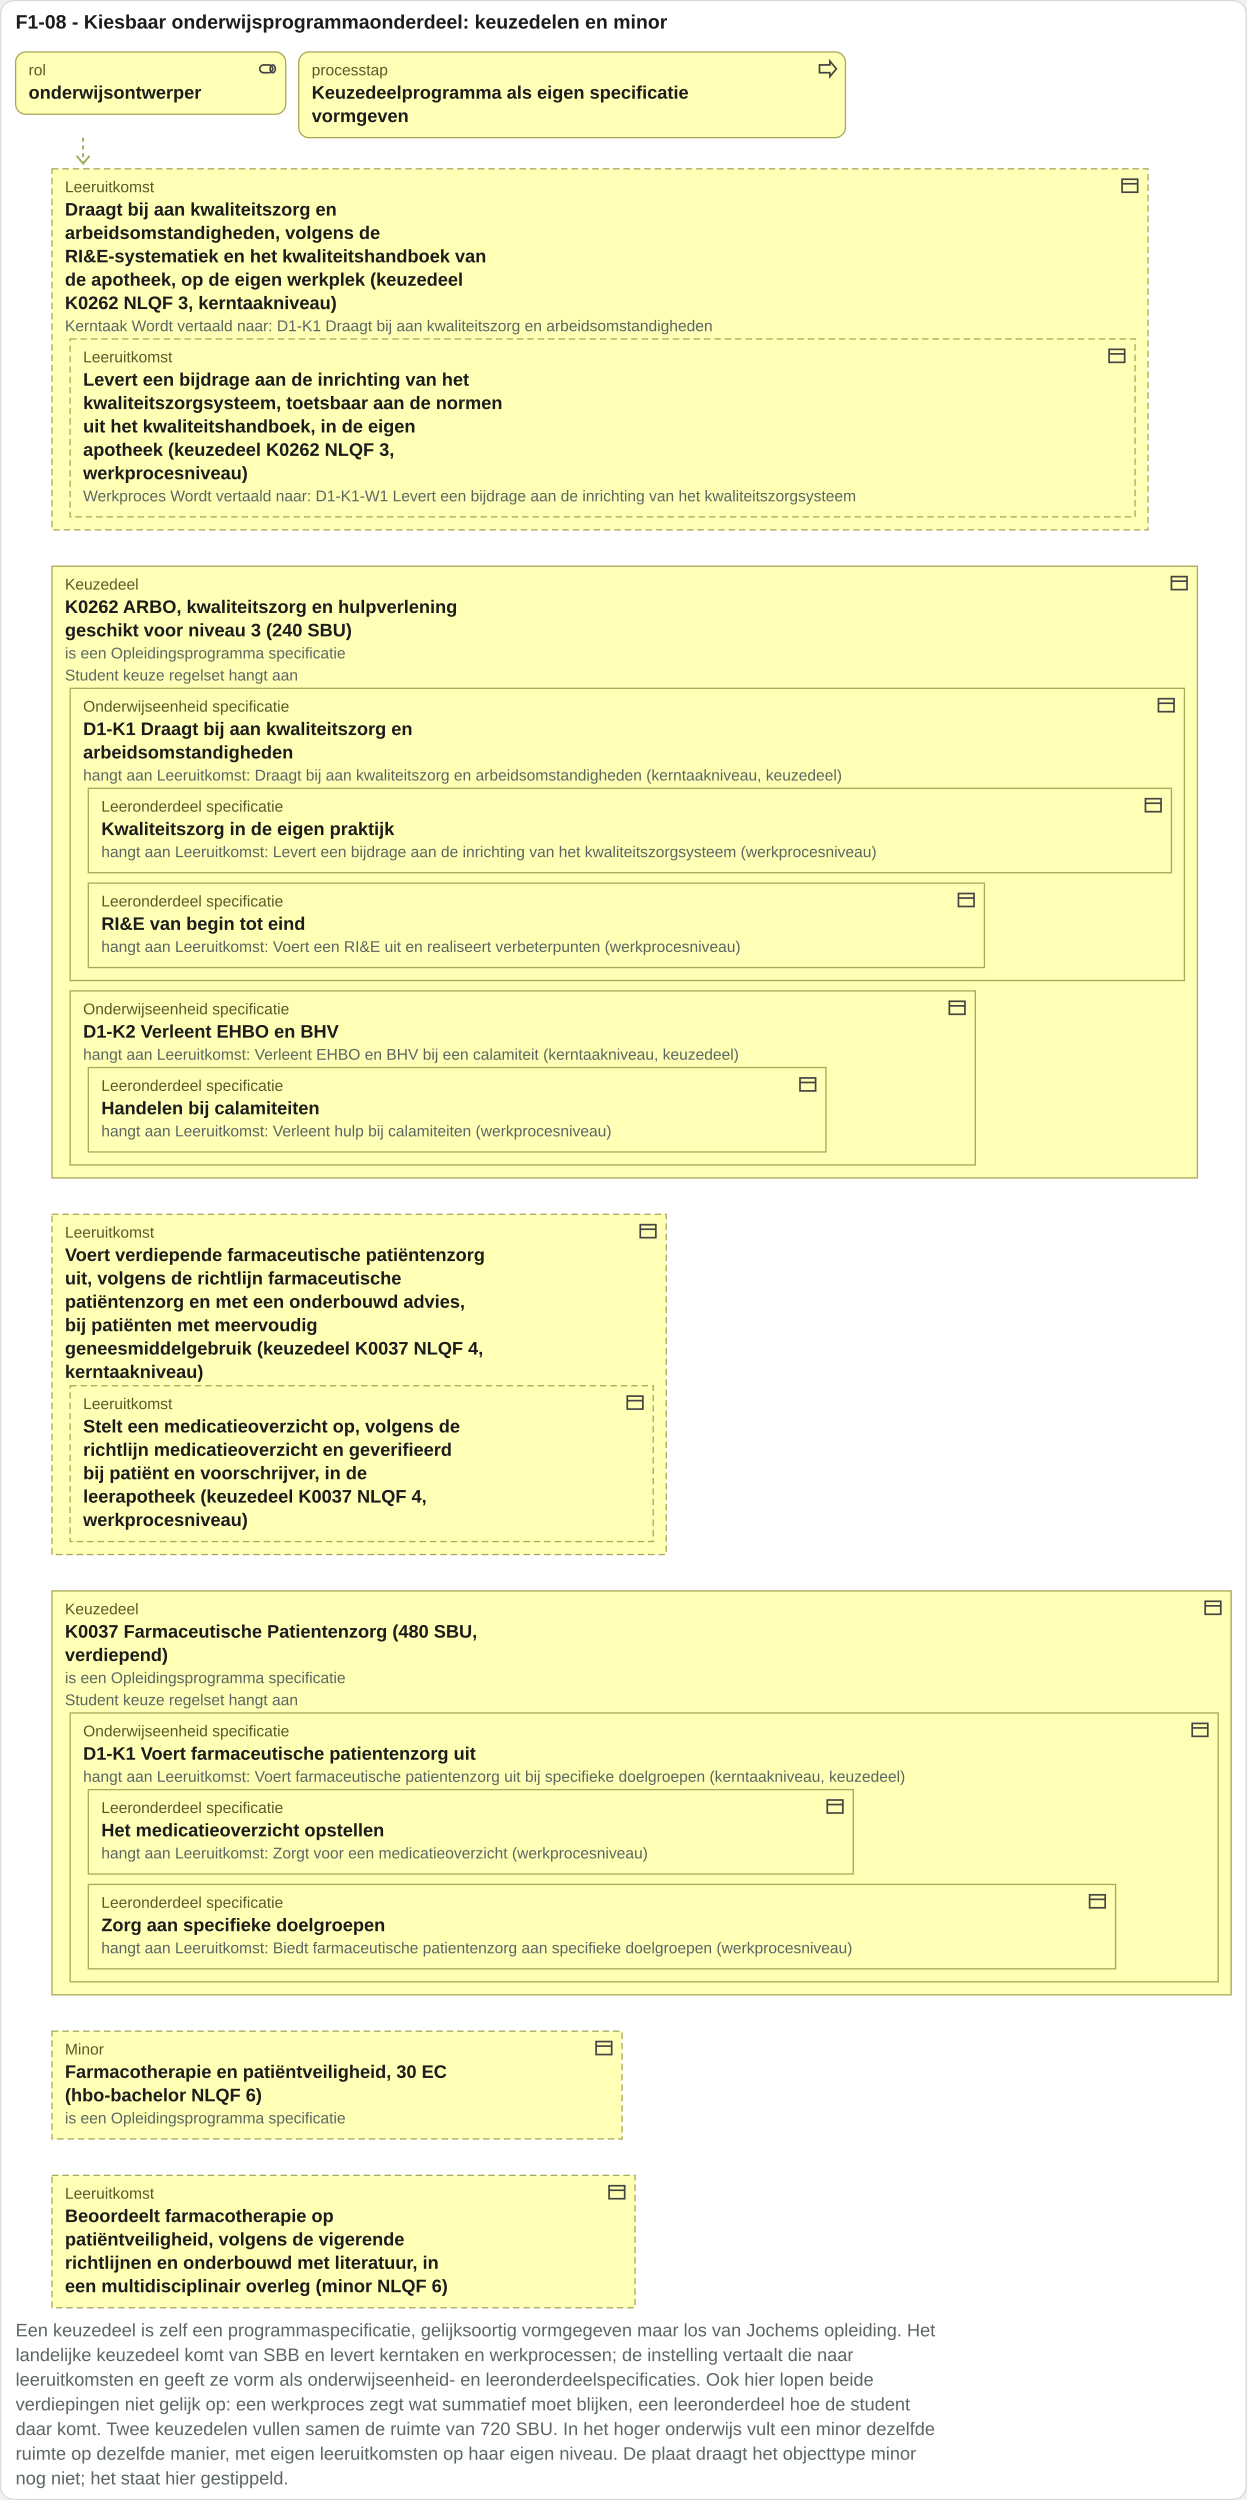
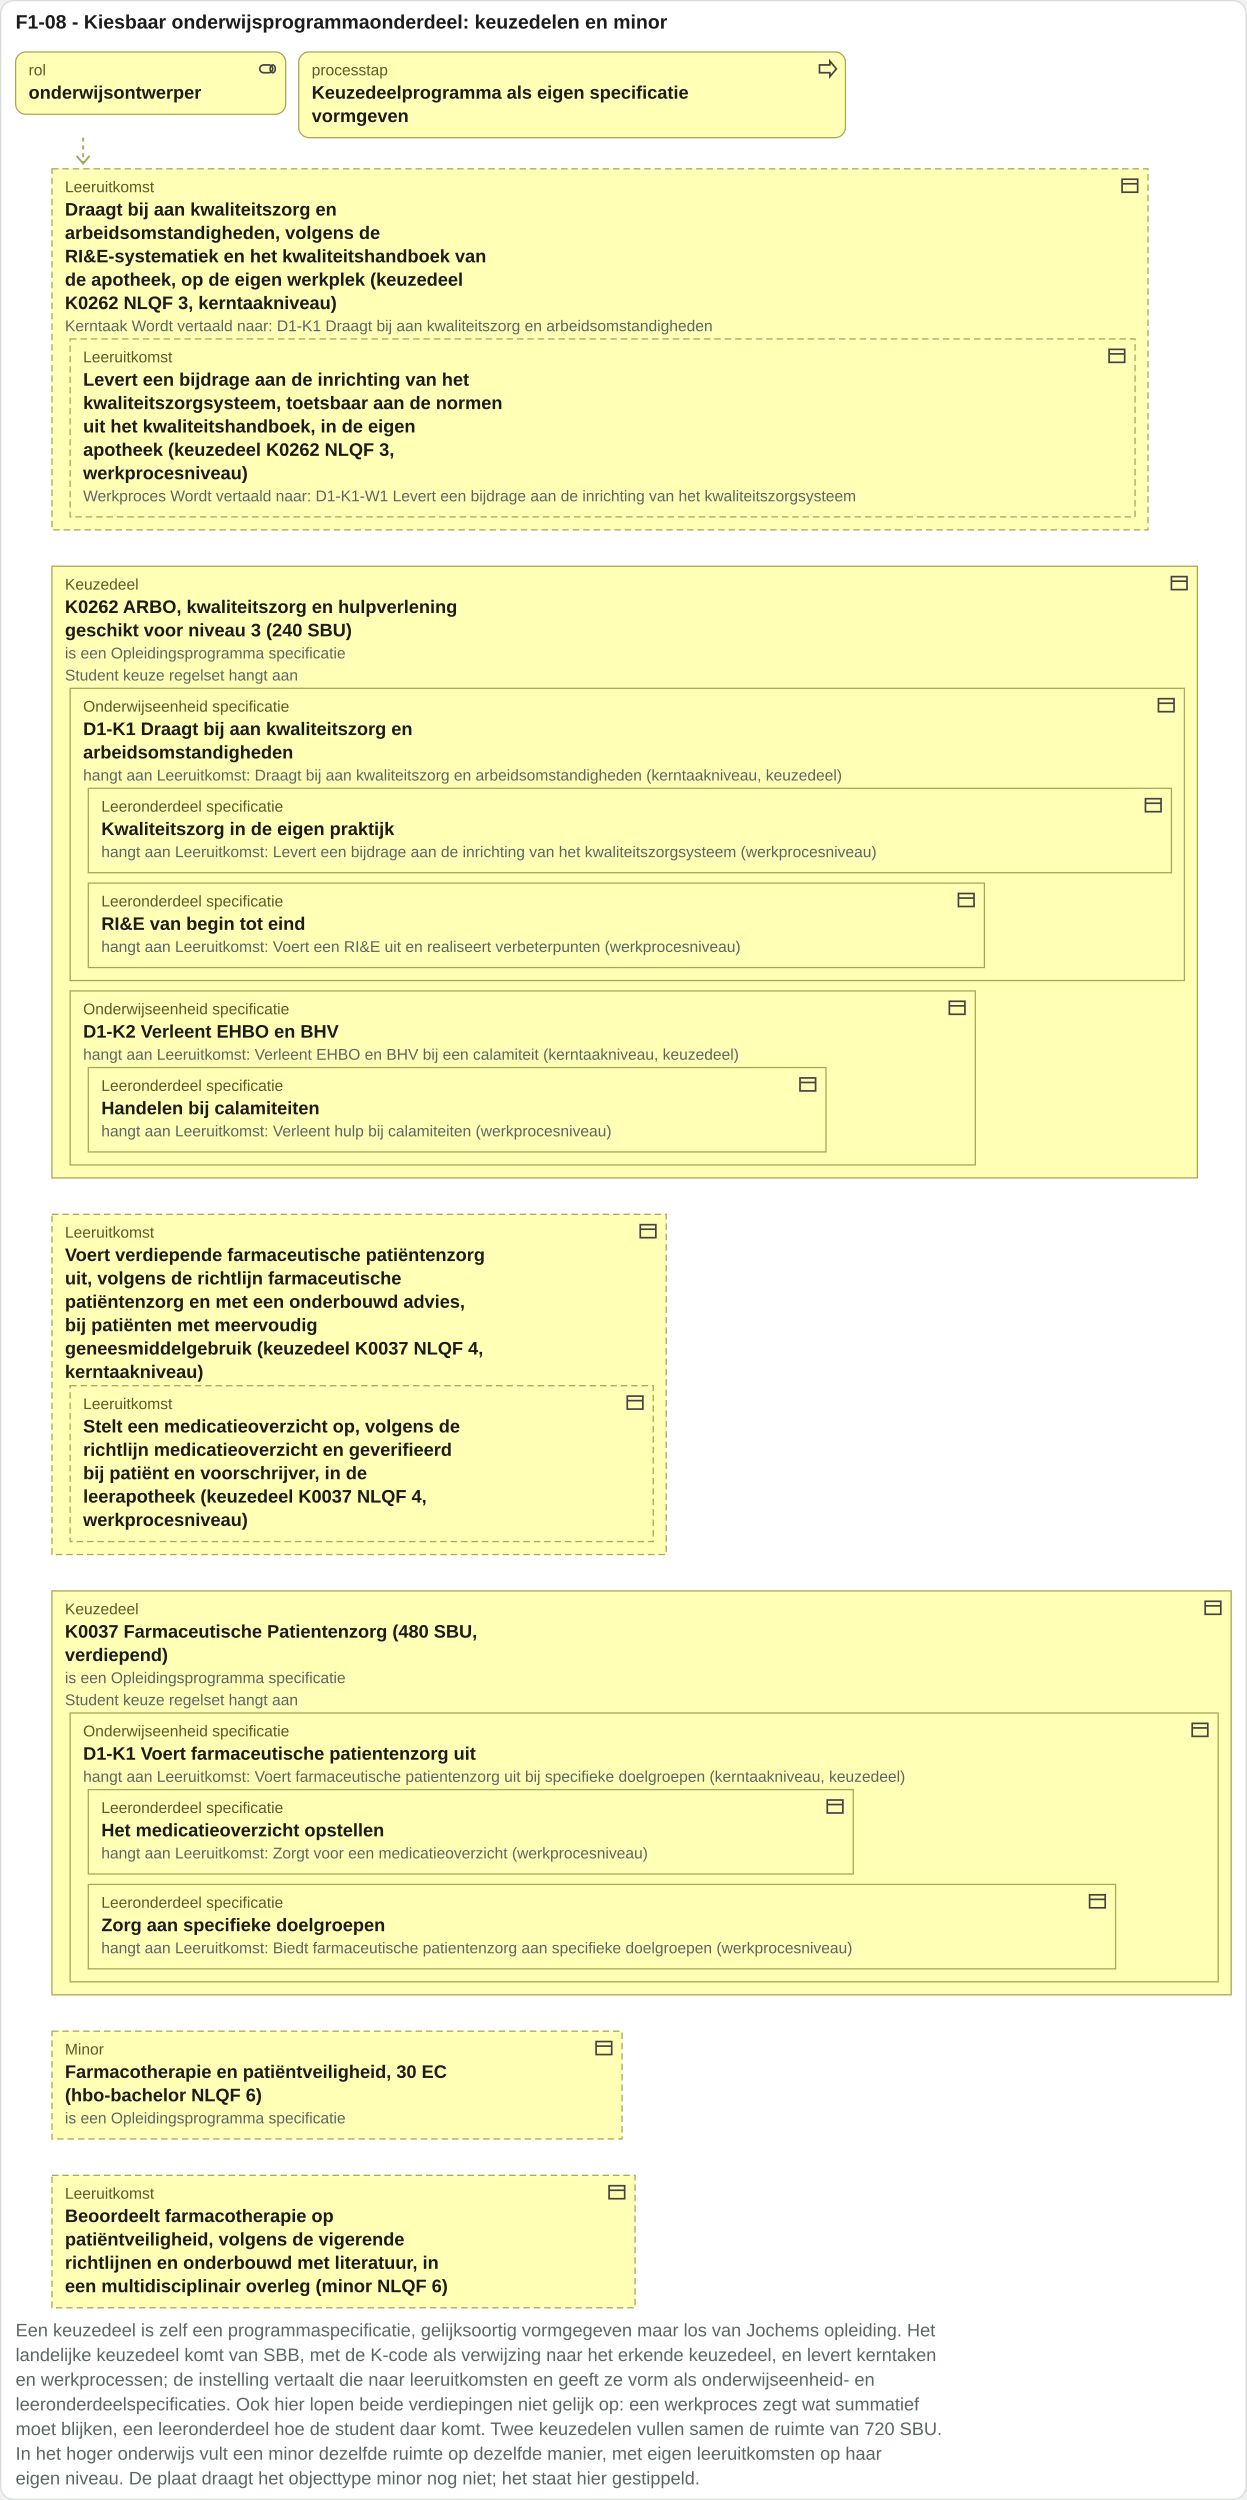
<svg xmlns="http://www.w3.org/2000/svg" viewBox="0 0 960 1925" width="960" height="1925">
  <rect x="0.5" y="0.5" width="959" height="1924" rx="10" fill="#ffffff" stroke="#d8ddda" />
  <text x="12" y="22" font-family="Arial, Helvetica, sans-serif" font-size="15" font-weight="bold" fill="#1c1c1c" text-anchor="start">F1-08 - Kiesbaar onderwijsprogrammaonderdeel: keuzedelen en minor</text>
  <rect x="12" y="40" width="208" height="48" rx="8" fill="#ffffb5" stroke="#a8a85a" />
  <g transform="translate(198,45)" fill="none" stroke="#444" stroke-width="1.3">
    <rect x="2" y="5" width="10" height="6" rx="3" />
    <ellipse cx="12" cy="8" rx="2" ry="3" />
  </g>
  <text x="22" y="58" font-family="Arial, Helvetica, sans-serif" font-size="12" fill="#5a5a2a" text-anchor="start">rol</text>
  <text x="22" y="76" font-family="Arial, Helvetica, sans-serif" font-size="14" font-weight="bold" fill="#1c1c1c" text-anchor="start">onderwijsontwerper</text>
  <rect x="230" y="40" width="421" height="66" rx="8" fill="#ffffb5" stroke="#a8a85a" />
  <g transform="translate(629,45)" fill="none" stroke="#444" stroke-width="1.3">
    <path d="M2 5h8V2l5 6-5 6v-3H2z" />
  </g>
  <text x="240" y="58" font-family="Arial, Helvetica, sans-serif" font-size="12" fill="#5a5a2a" text-anchor="start">processtap</text>
  <text x="240" y="76" font-family="Arial, Helvetica, sans-serif" font-size="14" font-weight="bold" fill="#1c1c1c" text-anchor="start">Keuzedeelprogramma als eigen specificatie</text>
  <text x="240" y="94" font-family="Arial, Helvetica, sans-serif" font-size="14" font-weight="bold" fill="#1c1c1c" text-anchor="start">vormgeven</text>
  <path d="M64 106 V126" stroke="#a8a85a" stroke-width="1.5" stroke-dasharray="3 3" />
  <path d="M59 120 l5 6 5 -6" fill="none" stroke="#a8a85a" stroke-width="1.5" />
  <rect x="40" y="130" width="844" height="278" rx="0" fill="#ffffb5" stroke="#a8a85a" stroke-dasharray="5 3" />
  <g transform="translate(862,135)" fill="none" stroke="#444" stroke-width="1.3">
    <rect x="2" y="3" width="12" height="10" />
    <path d="M2 6.5h12" />
  </g>
  <text x="50" y="148" font-family="Arial, Helvetica, sans-serif" font-size="12" fill="#5a5a2a" text-anchor="start">Leeruitkomst</text>
  <rect x="54" y="261" width="820" height="137" rx="0" fill="#ffffb5" stroke="#a8a85a" stroke-dasharray="5 3" />
  <g transform="translate(852,266)" fill="none" stroke="#444" stroke-width="1.3">
    <rect x="2" y="3" width="12" height="10" />
    <path d="M2 6.5h12" />
  </g>
  <text x="64" y="279" font-family="Arial, Helvetica, sans-serif" font-size="12" fill="#5a5a2a" text-anchor="start">Leeruitkomst</text>
  <text x="64" y="297" font-family="Arial, Helvetica, sans-serif" font-size="14" font-weight="bold" fill="#1c1c1c" text-anchor="start">Levert een bijdrage aan de inrichting van het</text>
  <text x="64" y="315" font-family="Arial, Helvetica, sans-serif" font-size="14" font-weight="bold" fill="#1c1c1c" text-anchor="start">kwaliteitszorgsysteem, toetsbaar aan de normen</text>
  <text x="64" y="333" font-family="Arial, Helvetica, sans-serif" font-size="14" font-weight="bold" fill="#1c1c1c" text-anchor="start">uit het kwaliteitshandboek, in de eigen</text>
  <text x="64" y="351" font-family="Arial, Helvetica, sans-serif" font-size="14" font-weight="bold" fill="#1c1c1c" text-anchor="start">apotheek (keuzedeel K0262 NLQF 3,</text>
  <text x="64" y="369" font-family="Arial, Helvetica, sans-serif" font-size="14" font-weight="bold" fill="#1c1c1c" text-anchor="start">werkprocesniveau)</text>
  <text x="64" y="386" font-family="Arial, Helvetica, sans-serif" font-size="12" fill="#5b6663" text-anchor="start">Werkproces Wordt vertaald naar: D1-K1-W1 Levert een bijdrage aan de inrichting van het kwaliteitszorgsysteem</text>
  <text x="50" y="166" font-family="Arial, Helvetica, sans-serif" font-size="14" font-weight="bold" fill="#1c1c1c" text-anchor="start">Draagt bij aan kwaliteitszorg en</text>
  <text x="50" y="184" font-family="Arial, Helvetica, sans-serif" font-size="14" font-weight="bold" fill="#1c1c1c" text-anchor="start">arbeidsomstandigheden, volgens de</text>
  <text x="50" y="202" font-family="Arial, Helvetica, sans-serif" font-size="14" font-weight="bold" fill="#1c1c1c" text-anchor="start">RI&amp;E-systematiek en het kwaliteitshandboek van</text>
  <text x="50" y="220" font-family="Arial, Helvetica, sans-serif" font-size="14" font-weight="bold" fill="#1c1c1c" text-anchor="start">de apotheek, op de eigen werkplek (keuzedeel</text>
  <text x="50" y="238" font-family="Arial, Helvetica, sans-serif" font-size="14" font-weight="bold" fill="#1c1c1c" text-anchor="start">K0262 NLQF 3, kerntaakniveau)</text>
  <text x="50" y="255" font-family="Arial, Helvetica, sans-serif" font-size="12" fill="#5b6663" text-anchor="start">Kerntaak Wordt vertaald naar: D1-K1 Draagt bij aan kwaliteitszorg en arbeidsomstandigheden</text>
  <rect x="40" y="436" width="882" height="471" rx="0" fill="#ffffb5" stroke="#a8a85a" />
  <g transform="translate(900,441)" fill="none" stroke="#444" stroke-width="1.3">
    <rect x="2" y="3" width="12" height="10" />
    <path d="M2 6.5h12" />
  </g>
  <text x="50" y="454" font-family="Arial, Helvetica, sans-serif" font-size="12" fill="#5a5a2a" text-anchor="start">Keuzedeel</text>
  <rect x="54" y="530" width="858" height="225" rx="0" fill="#ffffb5" stroke="#a8a85a" />
  <g transform="translate(890,535)" fill="none" stroke="#444" stroke-width="1.3">
    <rect x="2" y="3" width="12" height="10" />
    <path d="M2 6.5h12" />
  </g>
  <text x="64" y="548" font-family="Arial, Helvetica, sans-serif" font-size="12" fill="#5a5a2a" text-anchor="start">Onderwijseenheid specificatie</text>
  <rect x="68" y="607" width="834" height="65" rx="0" fill="#ffffb5" stroke="#a8a85a" />
  <g transform="translate(880,612)" fill="none" stroke="#444" stroke-width="1.3">
    <rect x="2" y="3" width="12" height="10" />
    <path d="M2 6.5h12" />
  </g>
  <text x="78" y="625" font-family="Arial, Helvetica, sans-serif" font-size="12" fill="#5a5a2a" text-anchor="start">Leeronderdeel specificatie</text>
  <text x="78" y="643" font-family="Arial, Helvetica, sans-serif" font-size="14" font-weight="bold" fill="#1c1c1c" text-anchor="start">Kwaliteitszorg in de eigen praktijk</text>
  <text x="78" y="660" font-family="Arial, Helvetica, sans-serif" font-size="12" fill="#5b6663" text-anchor="start">hangt aan Leeruitkomst: Levert een bijdrage aan de inrichting van het kwaliteitszorgsysteem (werkprocesniveau)</text>
  <rect x="68" y="680" width="690" height="65" rx="0" fill="#ffffb5" stroke="#a8a85a" />
  <g transform="translate(736,685)" fill="none" stroke="#444" stroke-width="1.3">
    <rect x="2" y="3" width="12" height="10" />
    <path d="M2 6.5h12" />
  </g>
  <text x="78" y="698" font-family="Arial, Helvetica, sans-serif" font-size="12" fill="#5a5a2a" text-anchor="start">Leeronderdeel specificatie</text>
  <text x="78" y="716" font-family="Arial, Helvetica, sans-serif" font-size="14" font-weight="bold" fill="#1c1c1c" text-anchor="start">RI&amp;E van begin tot eind</text>
  <text x="78" y="733" font-family="Arial, Helvetica, sans-serif" font-size="12" fill="#5b6663" text-anchor="start">hangt aan Leeruitkomst: Voert een RI&amp;E uit en realiseert verbeterpunten (werkprocesniveau)</text>
  <text x="64" y="566" font-family="Arial, Helvetica, sans-serif" font-size="14" font-weight="bold" fill="#1c1c1c" text-anchor="start">D1-K1 Draagt bij aan kwaliteitszorg en</text>
  <text x="64" y="584" font-family="Arial, Helvetica, sans-serif" font-size="14" font-weight="bold" fill="#1c1c1c" text-anchor="start">arbeidsomstandigheden</text>
  <text x="64" y="601" font-family="Arial, Helvetica, sans-serif" font-size="12" fill="#5b6663" text-anchor="start">hangt aan Leeruitkomst: Draagt bij aan kwaliteitszorg en arbeidsomstandigheden (kerntaakniveau, keuzedeel)</text>
  <rect x="54" y="763" width="697" height="134" rx="0" fill="#ffffb5" stroke="#a8a85a" />
  <g transform="translate(729,768)" fill="none" stroke="#444" stroke-width="1.3">
    <rect x="2" y="3" width="12" height="10" />
    <path d="M2 6.5h12" />
  </g>
  <text x="64" y="781" font-family="Arial, Helvetica, sans-serif" font-size="12" fill="#5a5a2a" text-anchor="start">Onderwijseenheid specificatie</text>
  <rect x="68" y="822" width="568" height="65" rx="0" fill="#ffffb5" stroke="#a8a85a" />
  <g transform="translate(614,827)" fill="none" stroke="#444" stroke-width="1.3">
    <rect x="2" y="3" width="12" height="10" />
    <path d="M2 6.5h12" />
  </g>
  <text x="78" y="840" font-family="Arial, Helvetica, sans-serif" font-size="12" fill="#5a5a2a" text-anchor="start">Leeronderdeel specificatie</text>
  <text x="78" y="858" font-family="Arial, Helvetica, sans-serif" font-size="14" font-weight="bold" fill="#1c1c1c" text-anchor="start">Handelen bij calamiteiten</text>
  <text x="78" y="875" font-family="Arial, Helvetica, sans-serif" font-size="12" fill="#5b6663" text-anchor="start">hangt aan Leeruitkomst: Verleent hulp bij calamiteiten (werkprocesniveau)</text>
  <text x="64" y="799" font-family="Arial, Helvetica, sans-serif" font-size="14" font-weight="bold" fill="#1c1c1c" text-anchor="start">D1-K2 Verleent EHBO en BHV</text>
  <text x="64" y="816" font-family="Arial, Helvetica, sans-serif" font-size="12" fill="#5b6663" text-anchor="start">hangt aan Leeruitkomst: Verleent EHBO en BHV bij een calamiteit (kerntaakniveau, keuzedeel)</text>
  <text x="50" y="472" font-family="Arial, Helvetica, sans-serif" font-size="14" font-weight="bold" fill="#1c1c1c" text-anchor="start">K0262 ARBO, kwaliteitszorg en hulpverlening</text>
  <text x="50" y="490" font-family="Arial, Helvetica, sans-serif" font-size="14" font-weight="bold" fill="#1c1c1c" text-anchor="start">geschikt voor niveau 3 (240 SBU)</text>
  <text x="50" y="507" font-family="Arial, Helvetica, sans-serif" font-size="12" fill="#5b6663" text-anchor="start">is een Opleidingsprogramma specificatie</text>
  <text x="50" y="524" font-family="Arial, Helvetica, sans-serif" font-size="12" fill="#5b6663" text-anchor="start">Student keuze regelset hangt aan</text>
  <rect x="40" y="935" width="473" height="262" rx="0" fill="#ffffb5" stroke="#a8a85a" stroke-dasharray="5 3" />
  <g transform="translate(491,940)" fill="none" stroke="#444" stroke-width="1.3">
    <rect x="2" y="3" width="12" height="10" />
    <path d="M2 6.5h12" />
  </g>
  <text x="50" y="953" font-family="Arial, Helvetica, sans-serif" font-size="12" fill="#5a5a2a" text-anchor="start">Leeruitkomst</text>
  <rect x="54" y="1067" width="449" height="120" rx="0" fill="#ffffb5" stroke="#a8a85a" stroke-dasharray="5 3" />
  <g transform="translate(481,1072)" fill="none" stroke="#444" stroke-width="1.3">
    <rect x="2" y="3" width="12" height="10" />
    <path d="M2 6.5h12" />
  </g>
  <text x="64" y="1085" font-family="Arial, Helvetica, sans-serif" font-size="12" fill="#5a5a2a" text-anchor="start">Leeruitkomst</text>
  <text x="64" y="1103" font-family="Arial, Helvetica, sans-serif" font-size="14" font-weight="bold" fill="#1c1c1c" text-anchor="start">Stelt een medicatieoverzicht op, volgens de</text>
  <text x="64" y="1121" font-family="Arial, Helvetica, sans-serif" font-size="14" font-weight="bold" fill="#1c1c1c" text-anchor="start">richtlijn medicatieoverzicht en geverifieerd</text>
  <text x="64" y="1139" font-family="Arial, Helvetica, sans-serif" font-size="14" font-weight="bold" fill="#1c1c1c" text-anchor="start">bij patiënt en voorschrijver, in de</text>
  <text x="64" y="1157" font-family="Arial, Helvetica, sans-serif" font-size="14" font-weight="bold" fill="#1c1c1c" text-anchor="start">leerapotheek (keuzedeel K0037 NLQF 4,</text>
  <text x="64" y="1175" font-family="Arial, Helvetica, sans-serif" font-size="14" font-weight="bold" fill="#1c1c1c" text-anchor="start">werkprocesniveau)</text>
  <text x="50" y="971" font-family="Arial, Helvetica, sans-serif" font-size="14" font-weight="bold" fill="#1c1c1c" text-anchor="start">Voert verdiepende farmaceutische patiëntenzorg</text>
  <text x="50" y="989" font-family="Arial, Helvetica, sans-serif" font-size="14" font-weight="bold" fill="#1c1c1c" text-anchor="start">uit, volgens de richtlijn farmaceutische</text>
  <text x="50" y="1007" font-family="Arial, Helvetica, sans-serif" font-size="14" font-weight="bold" fill="#1c1c1c" text-anchor="start">patiëntenzorg en met een onderbouwd advies,</text>
  <text x="50" y="1025" font-family="Arial, Helvetica, sans-serif" font-size="14" font-weight="bold" fill="#1c1c1c" text-anchor="start">bij patiënten met meervoudig</text>
  <text x="50" y="1043" font-family="Arial, Helvetica, sans-serif" font-size="14" font-weight="bold" fill="#1c1c1c" text-anchor="start">geneesmiddelgebruik (keuzedeel K0037 NLQF 4,</text>
  <text x="50" y="1061" font-family="Arial, Helvetica, sans-serif" font-size="14" font-weight="bold" fill="#1c1c1c" text-anchor="start">kerntaakniveau)</text>
  <rect x="40" y="1225" width="908" height="311" rx="0" fill="#ffffb5" stroke="#a8a85a" />
  <g transform="translate(926,1230)" fill="none" stroke="#444" stroke-width="1.3">
    <rect x="2" y="3" width="12" height="10" />
    <path d="M2 6.5h12" />
  </g>
  <text x="50" y="1243" font-family="Arial, Helvetica, sans-serif" font-size="12" fill="#5a5a2a" text-anchor="start">Keuzedeel</text>
  <rect x="54" y="1319" width="884" height="207" rx="0" fill="#ffffb5" stroke="#a8a85a" />
  <g transform="translate(916,1324)" fill="none" stroke="#444" stroke-width="1.3">
    <rect x="2" y="3" width="12" height="10" />
    <path d="M2 6.5h12" />
  </g>
  <text x="64" y="1337" font-family="Arial, Helvetica, sans-serif" font-size="12" fill="#5a5a2a" text-anchor="start">Onderwijseenheid specificatie</text>
  <rect x="68" y="1378" width="589" height="65" rx="0" fill="#ffffb5" stroke="#a8a85a" />
  <g transform="translate(635,1383)" fill="none" stroke="#444" stroke-width="1.3">
    <rect x="2" y="3" width="12" height="10" />
    <path d="M2 6.5h12" />
  </g>
  <text x="78" y="1396" font-family="Arial, Helvetica, sans-serif" font-size="12" fill="#5a5a2a" text-anchor="start">Leeronderdeel specificatie</text>
  <text x="78" y="1414" font-family="Arial, Helvetica, sans-serif" font-size="14" font-weight="bold" fill="#1c1c1c" text-anchor="start">Het medicatieoverzicht opstellen</text>
  <text x="78" y="1431" font-family="Arial, Helvetica, sans-serif" font-size="12" fill="#5b6663" text-anchor="start">hangt aan Leeruitkomst: Zorgt voor een medicatieoverzicht (werkprocesniveau)</text>
  <rect x="68" y="1451" width="791" height="65" rx="0" fill="#ffffb5" stroke="#a8a85a" />
  <g transform="translate(837,1456)" fill="none" stroke="#444" stroke-width="1.3">
    <rect x="2" y="3" width="12" height="10" />
    <path d="M2 6.5h12" />
  </g>
  <text x="78" y="1469" font-family="Arial, Helvetica, sans-serif" font-size="12" fill="#5a5a2a" text-anchor="start">Leeronderdeel specificatie</text>
  <text x="78" y="1487" font-family="Arial, Helvetica, sans-serif" font-size="14" font-weight="bold" fill="#1c1c1c" text-anchor="start">Zorg aan specifieke doelgroepen</text>
  <text x="78" y="1504" font-family="Arial, Helvetica, sans-serif" font-size="12" fill="#5b6663" text-anchor="start">hangt aan Leeruitkomst: Biedt farmaceutische patientenzorg aan specifieke doelgroepen (werkprocesniveau)</text>
  <text x="64" y="1355" font-family="Arial, Helvetica, sans-serif" font-size="14" font-weight="bold" fill="#1c1c1c" text-anchor="start">D1-K1 Voert farmaceutische patientenzorg uit</text>
  <text x="64" y="1372" font-family="Arial, Helvetica, sans-serif" font-size="12" fill="#5b6663" text-anchor="start">hangt aan Leeruitkomst: Voert farmaceutische patientenzorg uit bij specifieke doelgroepen (kerntaakniveau, keuzedeel)</text>
  <text x="50" y="1261" font-family="Arial, Helvetica, sans-serif" font-size="14" font-weight="bold" fill="#1c1c1c" text-anchor="start">K0037 Farmaceutische Patientenzorg (480 SBU,</text>
  <text x="50" y="1279" font-family="Arial, Helvetica, sans-serif" font-size="14" font-weight="bold" fill="#1c1c1c" text-anchor="start">verdiepend)</text>
  <text x="50" y="1296" font-family="Arial, Helvetica, sans-serif" font-size="12" fill="#5b6663" text-anchor="start">is een Opleidingsprogramma specificatie</text>
  <text x="50" y="1313" font-family="Arial, Helvetica, sans-serif" font-size="12" fill="#5b6663" text-anchor="start">Student keuze regelset hangt aan</text>
  <rect x="40" y="1564" width="439" height="83" rx="0" fill="#ffffb5" stroke="#a8a85a" stroke-dasharray="5 3" />
  <g transform="translate(457,1569)" fill="none" stroke="#444" stroke-width="1.3">
    <rect x="2" y="3" width="12" height="10" />
    <path d="M2 6.5h12" />
  </g>
  <text x="50" y="1582" font-family="Arial, Helvetica, sans-serif" font-size="12" fill="#5a5a2a" text-anchor="start">Minor</text>
  <text x="50" y="1600" font-family="Arial, Helvetica, sans-serif" font-size="14" font-weight="bold" fill="#1c1c1c" text-anchor="start">Farmacotherapie en patiëntveiligheid, 30 EC</text>
  <text x="50" y="1618" font-family="Arial, Helvetica, sans-serif" font-size="14" font-weight="bold" fill="#1c1c1c" text-anchor="start">(hbo-bachelor NLQF 6)</text>
  <text x="50" y="1635" font-family="Arial, Helvetica, sans-serif" font-size="12" fill="#5b6663" text-anchor="start">is een Opleidingsprogramma specificatie</text>
  <rect x="40" y="1675" width="449" height="102" rx="0" fill="#ffffb5" stroke="#a8a85a" stroke-dasharray="5 3" />
  <g transform="translate(467,1680)" fill="none" stroke="#444" stroke-width="1.3">
    <rect x="2" y="3" width="12" height="10" />
    <path d="M2 6.5h12" />
  </g>
  <text x="50" y="1693" font-family="Arial, Helvetica, sans-serif" font-size="12" fill="#5a5a2a" text-anchor="start">Leeruitkomst</text>
  <text x="50" y="1711" font-family="Arial, Helvetica, sans-serif" font-size="14" font-weight="bold" fill="#1c1c1c" text-anchor="start">Beoordeelt farmacotherapie op</text>
  <text x="50" y="1729" font-family="Arial, Helvetica, sans-serif" font-size="14" font-weight="bold" fill="#1c1c1c" text-anchor="start">patiëntveiligheid, volgens de vigerende</text>
  <text x="50" y="1747" font-family="Arial, Helvetica, sans-serif" font-size="14" font-weight="bold" fill="#1c1c1c" text-anchor="start">richtlijnen en onderbouwd met literatuur, in</text>
  <text x="50" y="1765" font-family="Arial, Helvetica, sans-serif" font-size="14" font-weight="bold" fill="#1c1c1c" text-anchor="start">een multidisciplinair overleg (minor NLQF 6)</text>
  <text x="12" y="1799" font-family="Arial, Helvetica, sans-serif" font-size="14" fill="#5b6663" text-anchor="start">Een keuzedeel is zelf een programmaspecificatie, gelijksoortig vormgegeven maar los van Jochems opleiding. Het</text>
-   <text x="12" y="1818" font-family="Arial, Helvetica, sans-serif" font-size="14" fill="#5b6663" text-anchor="start">landelijke keuzedeel komt van SBB en levert kerntaken en werkprocessen; de instelling vertaalt die naar</text>
-   <text x="12" y="1837" font-family="Arial, Helvetica, sans-serif" font-size="14" fill="#5b6663" text-anchor="start">leeruitkomsten en geeft ze vorm als onderwijseenheid- en leeronderdeelspecificaties. Ook hier lopen beide</text>
-   <text x="12" y="1856" font-family="Arial, Helvetica, sans-serif" font-size="14" fill="#5b6663" text-anchor="start">verdiepingen niet gelijk op: een werkproces zegt wat summatief moet blijken, een leeronderdeel hoe de student</text>
-   <text x="12" y="1875" font-family="Arial, Helvetica, sans-serif" font-size="14" fill="#5b6663" text-anchor="start">daar komt. Twee keuzedelen vullen samen de ruimte van 720 SBU. In het hoger onderwijs vult een minor dezelfde</text>
-   <text x="12" y="1894" font-family="Arial, Helvetica, sans-serif" font-size="14" fill="#5b6663" text-anchor="start">ruimte op dezelfde manier, met eigen leeruitkomsten op haar eigen niveau. De plaat draagt het objecttype minor</text>
-   <text x="12" y="1913" font-family="Arial, Helvetica, sans-serif" font-size="14" fill="#5b6663" text-anchor="start">nog niet; het staat hier gestippeld.</text>
+   <text x="12" y="1818" font-family="Arial, Helvetica, sans-serif" font-size="14" fill="#5b6663" text-anchor="start">landelijke keuzedeel komt van SBB, met de K-code als verwijzing naar het erkende keuzedeel, en levert kerntaken</text>
+   <text x="12" y="1837" font-family="Arial, Helvetica, sans-serif" font-size="14" fill="#5b6663" text-anchor="start">en werkprocessen; de instelling vertaalt die naar leeruitkomsten en geeft ze vorm als onderwijseenheid- en</text>
+   <text x="12" y="1856" font-family="Arial, Helvetica, sans-serif" font-size="14" fill="#5b6663" text-anchor="start">leeronderdeelspecificaties. Ook hier lopen beide verdiepingen niet gelijk op: een werkproces zegt wat summatief</text>
+   <text x="12" y="1875" font-family="Arial, Helvetica, sans-serif" font-size="14" fill="#5b6663" text-anchor="start">moet blijken, een leeronderdeel hoe de student daar komt. Twee keuzedelen vullen samen de ruimte van 720 SBU.</text>
+   <text x="12" y="1894" font-family="Arial, Helvetica, sans-serif" font-size="14" fill="#5b6663" text-anchor="start">In het hoger onderwijs vult een minor dezelfde ruimte op dezelfde manier, met eigen leeruitkomsten op haar</text>
+   <text x="12" y="1913" font-family="Arial, Helvetica, sans-serif" font-size="14" fill="#5b6663" text-anchor="start">eigen niveau. De plaat draagt het objecttype minor nog niet; het staat hier gestippeld.</text>
</svg>
